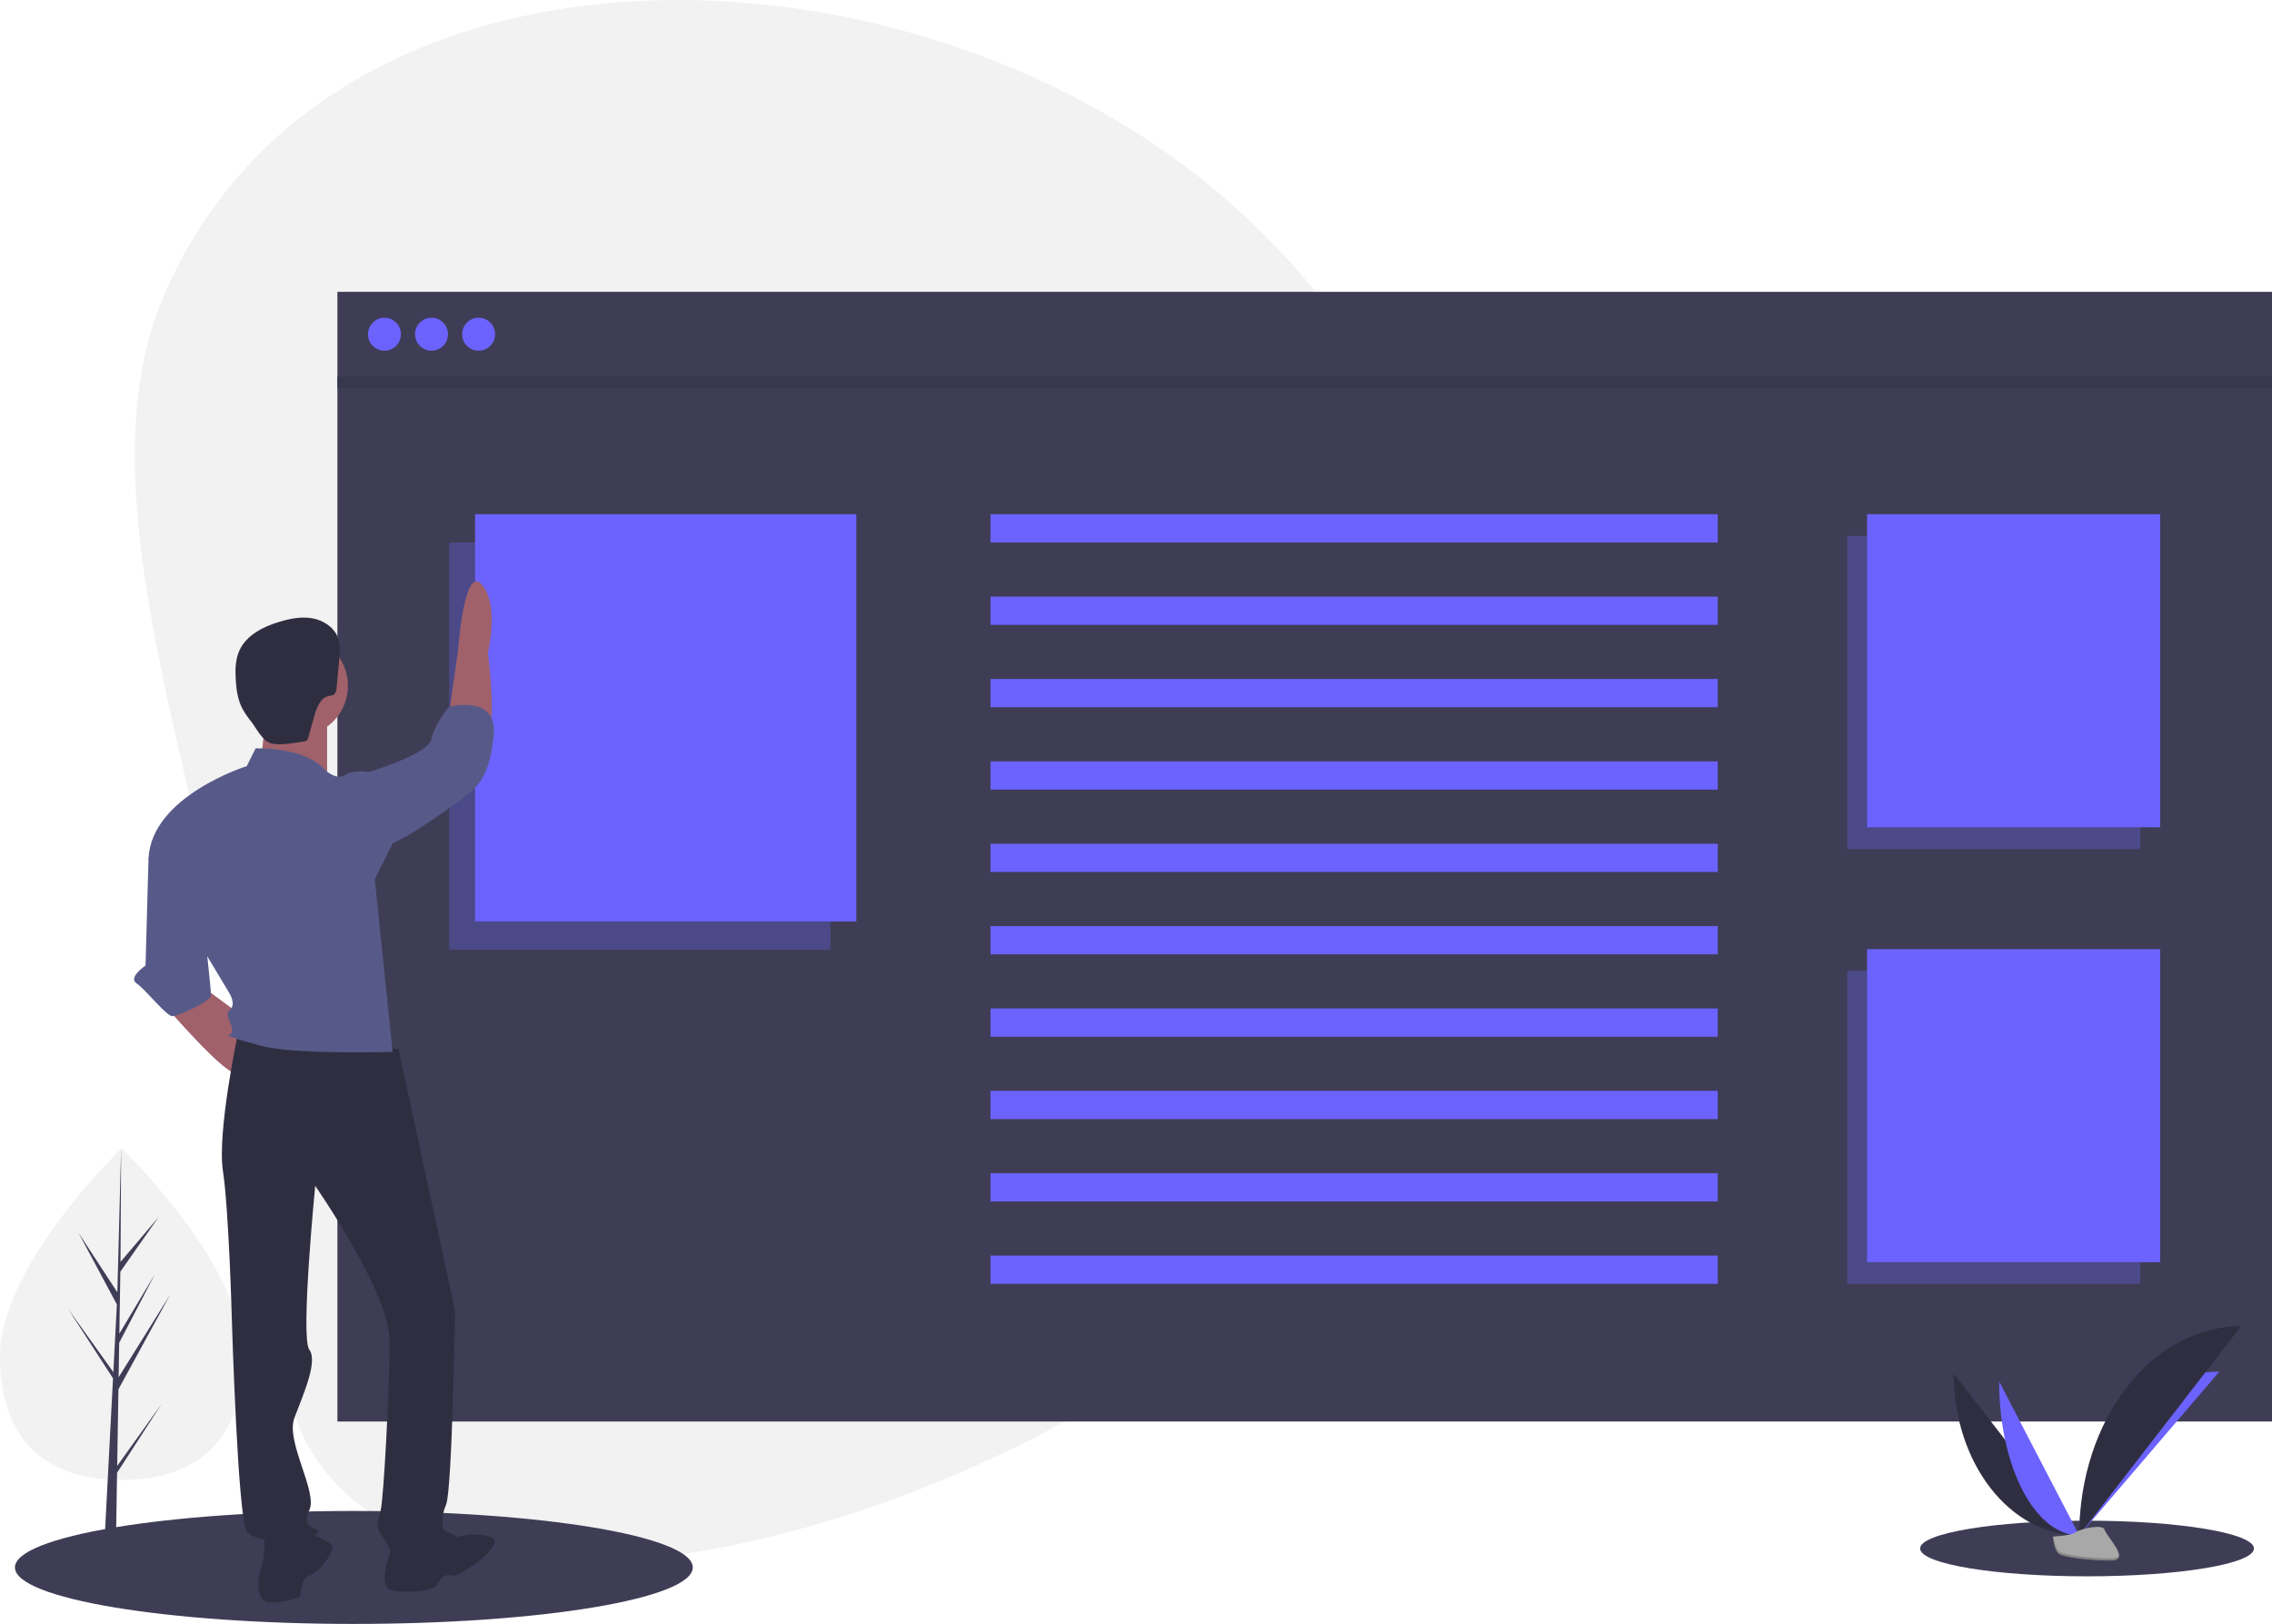
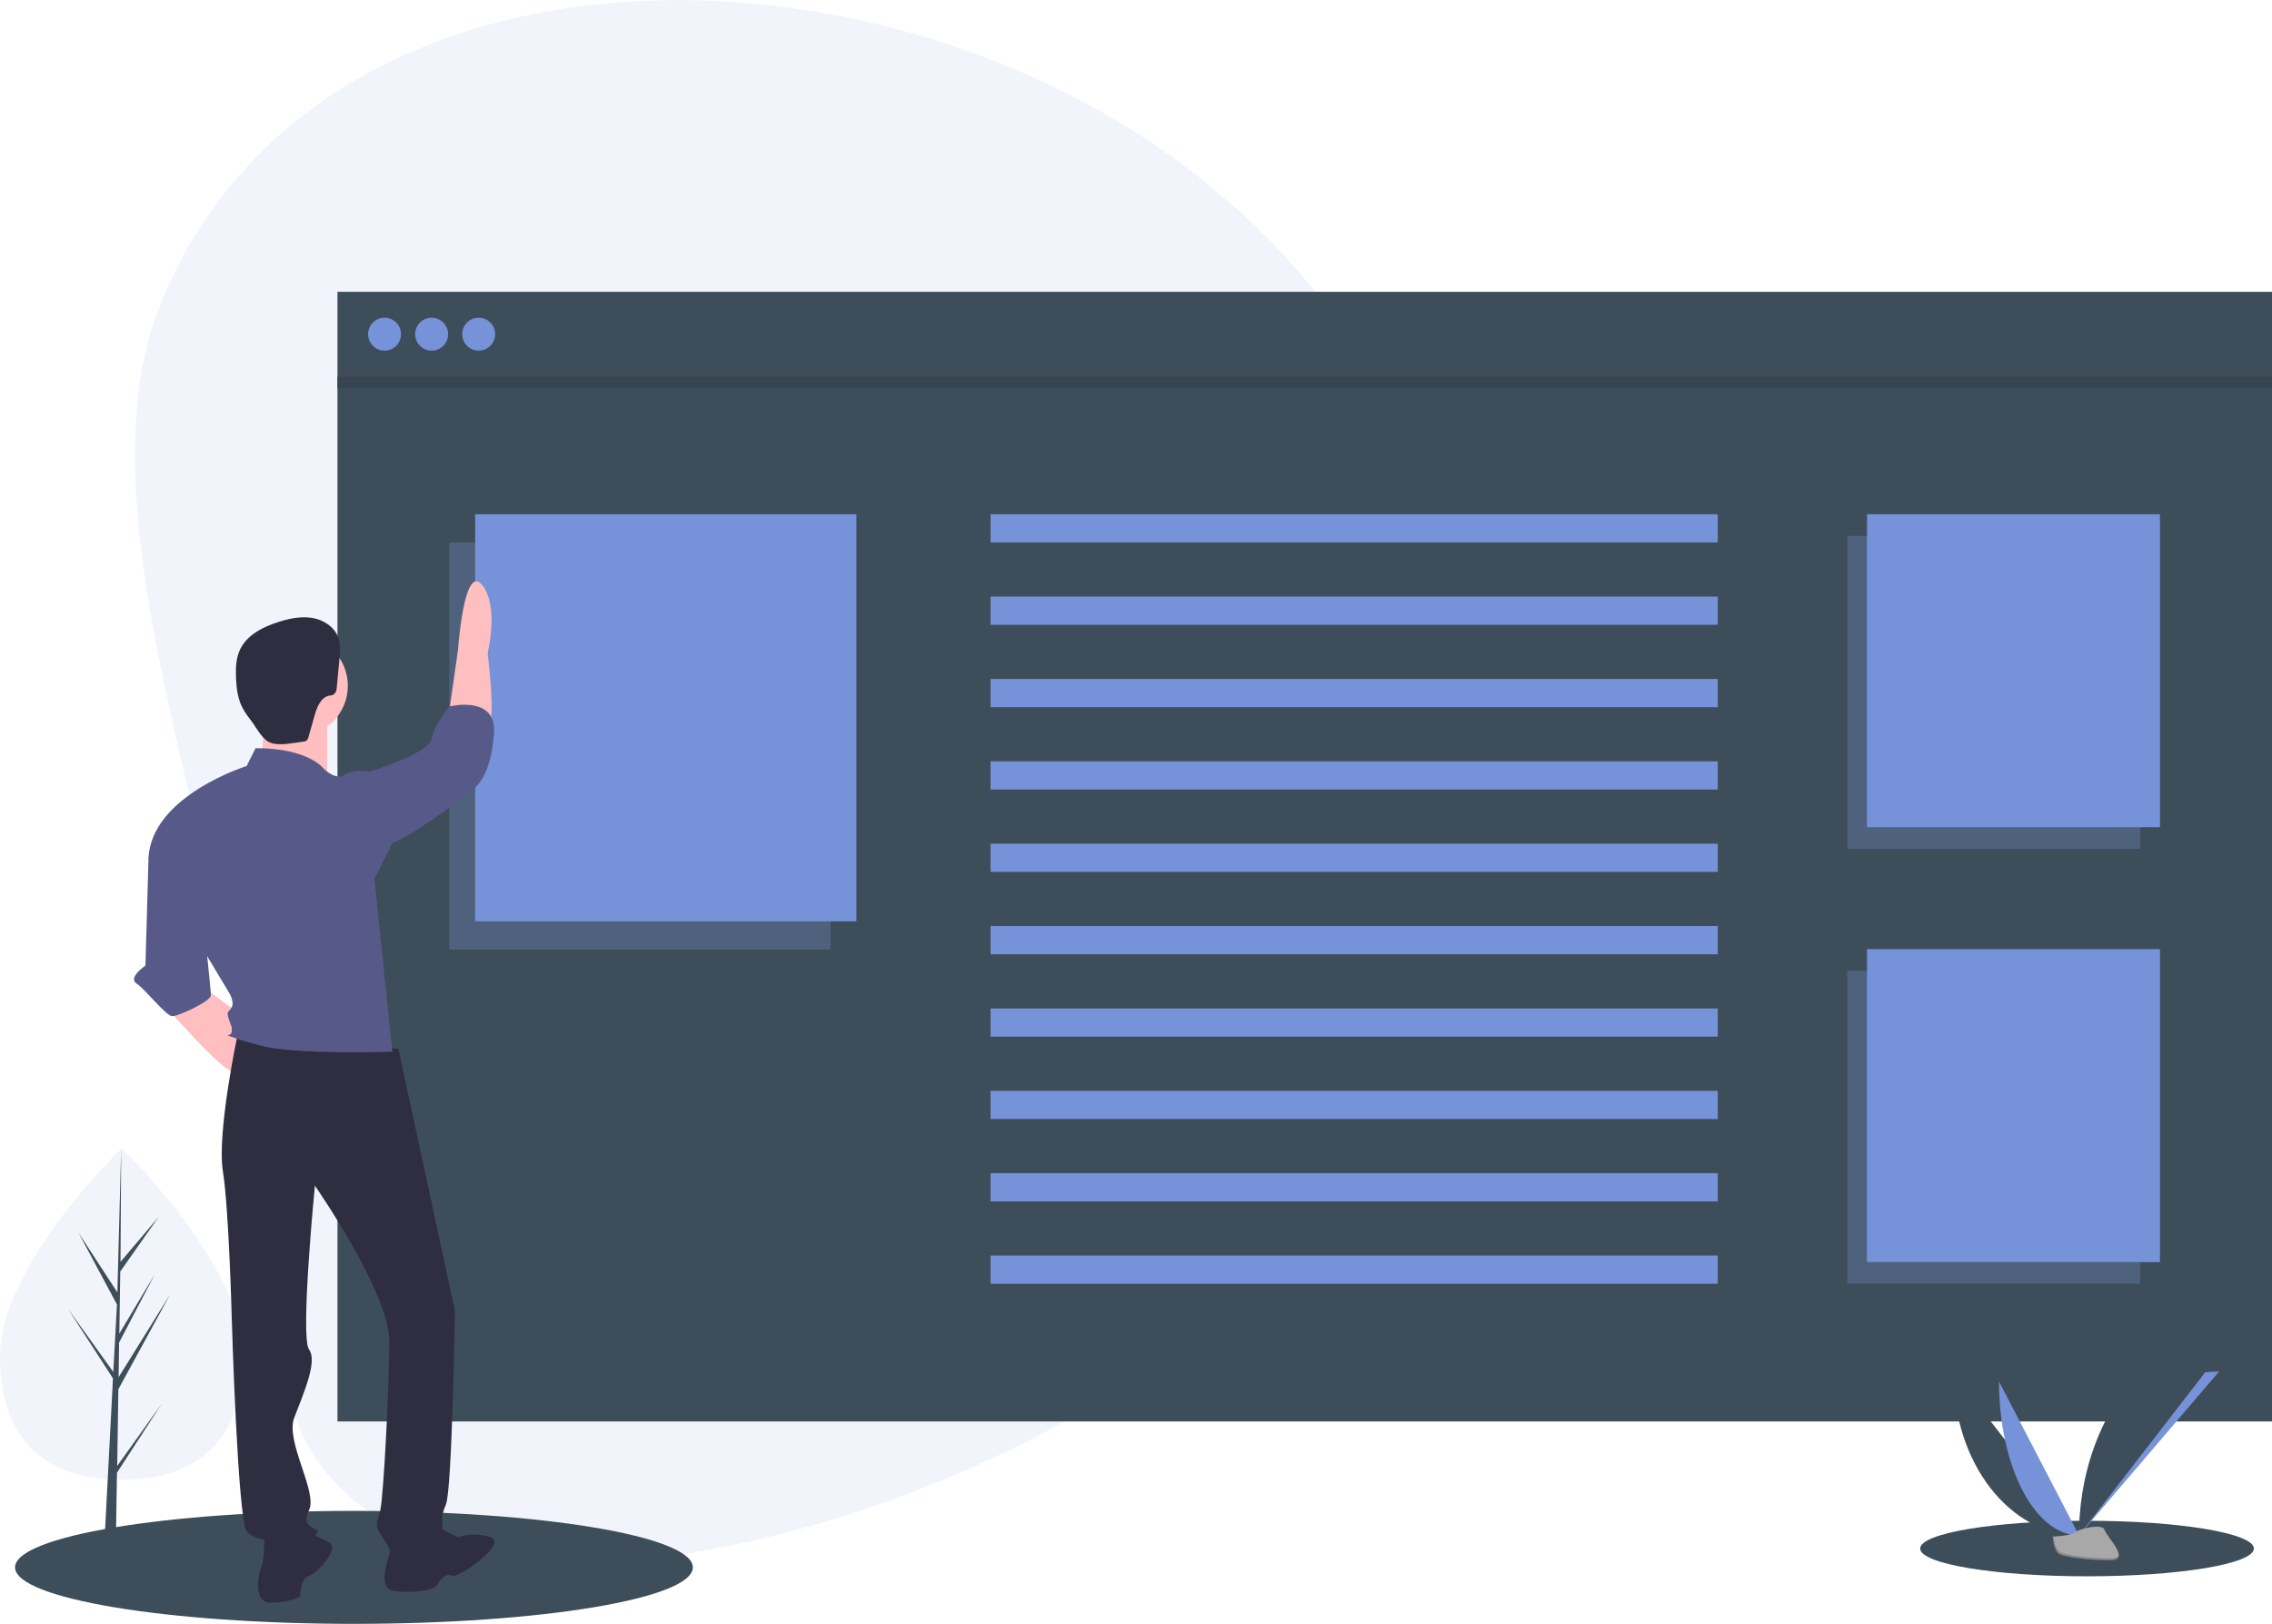
- <svg xmlns="http://www.w3.org/2000/svg" id="fda871d6-4a4f-49fc-88be-f761f3bd5c82" data-name="Layer 1" width="965.353" height="690.003" viewBox="0 0 965.353 690.003">
-   <path d="M220.676,681.319c0,38.918-23.136,52.507-51.676,52.507s-51.676-13.589-51.676-52.507S169,592.89,169,592.89,220.676,642.401,220.676,681.319Z" transform="translate(-117.3237 -104.9986)" fill="#f2f2f2" />
-   <polygon points="49.794 622.874 50.323 590.303 72.349 550.008 50.406 585.193 50.644 570.548 65.824 541.395 50.707 566.672 50.707 566.673 51.135 540.332 67.39 517.123 51.202 536.19 51.469 487.892 49.789 551.83 49.927 549.193 33.401 523.896 49.662 554.256 48.122 583.674 48.077 582.893 29.024 556.272 48.019 585.651 47.826 589.33 47.792 589.385 47.808 589.687 43.901 664.322 49.121 664.322 49.747 625.772 68.695 596.464 49.794 622.874" fill="#3f3d56" />
-   <path d="M628.119,181.264c135.674,108.109,158.02,305.734,49.912,441.408s-437.368,223.344-441.408,49.912c-4.066-174.543-93.881-338.111-49.912-441.408C254.655,71.555,492.445,73.155,628.119,181.264Z" transform="translate(-117.3237 -104.9986)" fill="#f2f2f2" />
-   <ellipse cx="150.353" cy="666.003" rx="144" ry="24" fill="#3f3d56" />
-   <ellipse cx="886.762" cy="657.956" rx="70.914" ry="11.819" fill="#3f3d56" />
-   <rect x="143.353" y="160.003" width="822" height="444" fill="#3f3d56" />
-   <rect x="143.353" y="124.003" width="822" height="41" fill="#3f3d56" />
-   <circle cx="163.353" cy="142.003" r="7" fill="#6c63ff" />
-   <circle cx="183.353" cy="142.003" r="7" fill="#6c63ff" />
-   <circle cx="203.353" cy="142.003" r="7" fill="#6c63ff" />
-   <rect x="143.353" y="160.003" width="822" height="5" opacity="0.1" />
-   <rect x="190.853" y="230.503" width="162" height="173" fill="#6c63ff" opacity="0.3" />
-   <rect x="201.853" y="218.503" width="162" height="173" fill="#6c63ff" />
-   <rect x="784.853" y="227.728" width="124.543" height="133" fill="#6c63ff" opacity="0.3" />
-   <rect x="793.309" y="218.503" width="124.543" height="133" fill="#6c63ff" />
-   <rect x="784.853" y="412.503" width="124.543" height="133" fill="#6c63ff" opacity="0.3" />
-   <rect x="793.309" y="403.277" width="124.543" height="133" fill="#6c63ff" />
-   <rect x="420.853" y="218.503" width="309" height="12" fill="#6c63ff" />
-   <rect x="420.853" y="253.503" width="309" height="12" fill="#6c63ff" />
-   <rect x="420.853" y="288.503" width="309" height="12" fill="#6c63ff" />
-   <rect x="420.853" y="323.503" width="309" height="12" fill="#6c63ff" />
-   <rect x="420.853" y="358.503" width="309" height="12" fill="#6c63ff" />
-   <rect x="420.853" y="393.503" width="309" height="12" fill="#6c63ff" />
-   <rect x="420.853" y="428.503" width="309" height="12" fill="#6c63ff" />
-   <rect x="420.853" y="463.503" width="309" height="12" fill="#6c63ff" />
-   <rect x="420.853" y="498.503" width="309" height="12" fill="#6c63ff" />
-   <rect x="420.853" y="533.503" width="309" height="12" fill="#6c63ff" />
-   <circle cx="126.339" cy="291.382" r="21.5" fill="#a0616a" />
-   <path d="M229.751,406.498s0,22.765-3.794,25.294,30.353,5.059,30.353,5.059V407.763Z" transform="translate(-117.3237 -104.9986)" fill="#a0616a" />
-   <path d="M188.015,532.969S212.045,560.793,217.104,560.793,227.222,541.822,227.222,541.822l-24.03-17.706Z" transform="translate(-117.3237 -104.9986)" fill="#a0616a" />
-   <path d="M308.163,407.763l3.794-26.559s2.529-36.677,10.118-27.824,2.529,29.088,2.529,29.088,3.794,29.088,0,32.882S308.163,407.763,308.163,407.763Z" transform="translate(-117.3237 -104.9986)" fill="#a0616a" />
-   <path d="M286.663,550.675l-68.294-6.324s-8.853,41.735-6.324,58.177,3.794,63.236,3.794,63.236,2.529,84.736,6.324,89.794,16.441,3.794,20.235,6.324,10.118-5.059,10.118-6.324-7.588-1.265-3.794-8.853-10.118-29.088-6.324-39.206,10.118-24.029,6.324-29.088,2.529-69.559,2.529-69.559,31.618,45.53,31.618,65.765-2.529,67.03-3.794,72.089-2.529,6.324,0,10.118,5.059,7.588,3.794,8.853,22.765,0,22.765-7.588-1.265-7.588,1.265-13.912,3.794-82.206,3.794-82.206Z" transform="translate(-117.3237 -104.9986)" fill="#2f2e41" />
-   <path d="M225.957,422.939l-3.794,7.588s-40.471,12.647-41.735,39.206l34.147,56.912s2.529,3.794,1.265,6.324-2.529,1.265-1.265,5.059,1.265,2.529,1.265,5.059-3.794,1.265,0,2.529-1.265,0,12.647,3.794,55.647,2.529,55.647,2.529l-7.588-73.353L284.134,463.41l-10.118-30.353s-6.324-1.265-10.118,1.265-8.853-2.529-8.853-2.529S248.722,422.939,225.957,422.939Z" transform="translate(-117.3237 -104.9986)" fill="#575a89" />
-   <path d="M267.692,434.322l6.324-1.265s25.294-7.588,26.559-13.912,7.588-13.912,7.588-13.912,20.235-5.059,18.971,11.382-6.324,21.5-8.853,24.029S287.928,463.41,282.869,463.41,267.692,434.322,267.692,434.322Z" transform="translate(-117.3237 -104.9986)" fill="#575a89" />
-   <path d="M182.957,464.675l-2.529,5.059-1.265,45.53s-7.588,5.059-3.794,7.588,12.647,13.912,15.177,13.912,16.441-6.324,16.441-8.853-2.529-25.294-2.529-25.294Z" transform="translate(-117.3237 -104.9986)" fill="#575a89" />
-   <path d="M229.751,755.558s0,12.647-1.265,15.177-3.794,15.177,3.794,15.177a30.69,30.69,0,0,0,12.647-2.529s0-7.588,3.794-8.853,12.647-11.382,8.853-13.912-11.382-5.059-11.382-5.059Z" transform="translate(-117.3237 -104.9986)" fill="#2f2e41" />
-   <path d="M284.134,761.882s-7.588,17.706,0,18.971,17.706,0,18.971-2.529,3.794-5.059,6.324-3.794S333.457,760.617,325.869,758.088a21.897,21.897,0,0,0-13.912,0l-7.588-3.794Z" transform="translate(-117.3237 -104.9986)" fill="#2f2e41" />
-   <path d="M246.381,420.078a2.598,2.598,0,0,0,1.029-.284,2.659,2.659,0,0,0,.959-1.66l2.583-9.151c.98-3.472,2.554-7.528,6.087-8.262a5.741,5.741,0,0,0,2.131-.567,3.69,3.69,0,0,0,1.157-2.854l1.107-11.828c.299-3.198.583-6.523-.532-9.535-1.645-4.443-6.157-7.368-10.819-8.209s-9.465.1-14.003,1.459c-6.884,2.062-14.013,5.613-17.004,12.147-1.732,3.783-1.838,8.097-1.607,12.251.238,4.277.833,8.638,2.799,12.444a37.301,37.301,0,0,0,3.791,5.572c2.135,2.763,4.754,8.166,8.287,9.197C236.329,421.961,242.344,420.602,246.381,420.078Z" transform="translate(-117.3237 -104.9986)" fill="#2f2e41" />
-   <path d="M947.429,688.571c0,38.029,23.857,68.802,53.341,68.802" transform="translate(-117.3237 -104.9986)" fill="#2f2e41" />
-   <path d="M1000.769,757.373c0-38.456,26.623-69.575,59.525-69.575" transform="translate(-117.3237 -104.9986)" fill="#6c63ff" />
-   <path d="M966.755,692.019c0,36.124,15.213,65.354,34.014,65.354" transform="translate(-117.3237 -104.9986)" fill="#6c63ff" />
-   <path d="M1000.769,757.373c0-49.139,30.773-88.901,68.802-88.901" transform="translate(-117.3237 -104.9986)" fill="#2f2e41" />
-   <path d="M989.548,757.858s7.565-.233,9.844-1.856,11.636-3.562,12.202-.958,11.368,12.949,2.828,13.018-19.844-1.33-22.119-2.716S989.548,757.858,989.548,757.858Z" transform="translate(-117.3237 -104.9986)" fill="#a8a8a8" />
-   <path d="M1014.574,767.155c-8.54.069-19.844-1.33-22.119-2.716-1.733-1.056-2.423-4.843-2.654-6.59-.16.007-.253.01-.253.01s.479,6.101,2.755,7.487,13.579,2.785,22.119,2.716c2.465-.02,3.317-.897,3.27-2.196C1017.349,766.65,1016.409,767.14,1014.574,767.155Z" transform="translate(-117.3237 -104.9986)" opacity="0.2" />
+ <svg xmlns="http://www.w3.org/2000/svg" version="1.1" id="fda871d6-4a4f-49fc-88be-f761f3bd5c82" x="0px" y="0px" viewBox="0 0 965.4 690" style="enable-background:new 0 0 965.4 690;" xml:space="preserve">
+   <style type="text/css">
+ 	.st0{opacity:0.1;fill:#7692D8;}
+ 	.st1{fill:#3D4D59;}
+ 	.st2{opacity:0.1;fill:#7692D8;enable-background:new    ;}
+ 	.st3{fill:#7692D8;}
+ 	.st4{opacity:0.1;enable-background:new    ;}
+ 	.st5{opacity:0.3;fill:#7692D8;enable-background:new    ;}
+ 	.st6{fill:#FFBEBF;}
+ 	.st7{fill:#2F2E41;}
+ 	.st8{fill:#575A89;}
+ 	.st9{fill:#A8A8A8;}
+ 	.st10{opacity:0.2;enable-background:new    ;}
+ </style>
+   <path class="st0" d="M103.4,576.3c0,38.9-23.1,52.5-51.7,52.5S0,615.2,0,576.3s51.7-88.4,51.7-88.4S103.4,537.4,103.4,576.3z" />
+   <polygon class="st1" points="49.8,622.9 50.3,590.3 72.3,550 50.4,585.2 50.6,570.5 65.8,541.4 50.7,566.7 50.7,566.7 51.1,540.3   67.4,517.1 51.2,536.2 51.5,487.9 49.8,551.8 49.9,549.2 33.4,523.9 49.7,554.3 48.1,583.7 48.1,582.9 29,556.3 48,585.7   47.8,589.3 47.8,589.4 47.8,589.7 43.9,664.3 49.1,664.3 49.7,625.8 68.7,596.5 " />
+   <path class="st2" d="M510.8,76.3c135.7,108.1,158,305.7,49.9,441.4S123.3,741,119.3,567.6C115.2,393,25.4,229.5,69.4,126.2  C137.3-33.4,375.1-31.8,510.8,76.3z" />
+   <ellipse class="st1" cx="150.4" cy="666" rx="144" ry="24" />
+   <ellipse class="st1" cx="886.8" cy="658" rx="70.9" ry="11.8" />
+   <rect x="143.4" y="160" class="st1" width="822" height="444" />
+   <rect x="143.4" y="124" class="st1" width="822" height="41" />
+   <circle class="st3" cx="163.4" cy="142" r="7" />
+   <circle class="st3" cx="183.4" cy="142" r="7" />
+   <circle class="st3" cx="203.4" cy="142" r="7" />
+   <rect x="143.4" y="160" class="st4" width="822" height="5" />
+   <rect x="190.9" y="230.5" class="st5" width="162" height="173" />
+   <rect x="201.9" y="218.5" class="st3" width="162" height="173" />
+   <rect x="784.9" y="227.7" class="st5" width="124.5" height="133" />
+   <rect x="793.3" y="218.5" class="st3" width="124.5" height="133" />
+   <rect x="784.9" y="412.5" class="st5" width="124.5" height="133" />
+   <rect x="793.3" y="403.3" class="st3" width="124.5" height="133" />
+   <rect x="420.9" y="218.5" class="st3" width="309" height="12" />
+   <rect x="420.9" y="253.5" class="st3" width="309" height="12" />
+   <rect x="420.9" y="288.5" class="st3" width="309" height="12" />
+   <rect x="420.9" y="323.5" class="st3" width="309" height="12" />
+   <rect x="420.9" y="358.5" class="st3" width="309" height="12" />
+   <rect x="420.9" y="393.5" class="st3" width="309" height="12" />
+   <rect x="420.9" y="428.5" class="st3" width="309" height="12" />
+   <rect x="420.9" y="463.5" class="st3" width="309" height="12" />
+   <rect x="420.9" y="498.5" class="st3" width="309" height="12" />
+   <rect x="420.9" y="533.5" class="st3" width="309" height="12" />
+   <circle class="st6" cx="126.3" cy="291.4" r="21.5" />
+   <path class="st6" d="M112.4,301.5c0,0,0,22.8-3.8,25.3s30.4,5.1,30.4,5.1v-29.1L112.4,301.5z" />
+   <path class="st6" d="M70.7,428c0,0,24,27.8,29.1,27.8s10.1-19,10.1-19l-24-17.7L70.7,428z" />
+   <path class="st6" d="M190.8,302.8l3.8-26.6c0,0,2.5-36.7,10.1-27.8c7.6,8.9,2.5,29.1,2.5,29.1s3.8,29.1,0,32.9  S190.8,302.8,190.8,302.8z" />
+   <path class="st7" d="M169.3,445.7l-68.3-6.3c0,0-8.9,41.7-6.3,58.2s3.8,63.2,3.8,63.2s2.5,84.7,6.3,89.8s16.4,3.8,20.2,6.3  c3.8,2.5,10.1-5.1,10.1-6.3s-7.6-1.3-3.8-8.9c3.8-7.6-10.1-29.1-6.3-39.2c3.8-10.1,10.1-24,6.3-29.1s2.5-69.6,2.5-69.6  s31.6,45.5,31.6,65.8s-2.5,67-3.8,72.1s-2.5,6.3,0,10.1s5.1,7.6,3.8,8.9s22.8,0,22.8-7.6s-1.3-7.6,1.3-13.9s3.8-82.2,3.8-82.2  L169.3,445.7z" />
+   <path class="st8" d="M108.6,317.9l-3.8,7.6c0,0-40.5,12.6-41.7,39.2l34.1,56.9c0,0,2.5,3.8,1.3,6.3s-2.5,1.3-1.3,5.1  s1.3,2.5,1.3,5.1s-3.8,1.3,0,2.5s-1.3,0,12.6,3.8s55.6,2.5,55.6,2.5l-7.6-73.4l7.6-15.2l-10.1-30.4c0,0-6.3-1.3-10.1,1.3  s-8.9-2.5-8.9-2.5S131.4,317.9,108.6,317.9z" />
+   <path class="st8" d="M150.4,329.3l6.3-1.3c0,0,25.3-7.6,26.6-13.9s7.6-13.9,7.6-13.9s20.2-5.1,19,11.4s-6.3,21.5-8.9,24  s-30.4,22.8-35.4,22.8S150.4,329.3,150.4,329.3z" />
+   <path class="st8" d="M65.6,359.7l-2.5,5.1l-1.3,45.5c0,0-7.6,5.1-3.8,7.6s12.6,13.9,15.2,13.9s16.4-6.3,16.4-8.9s-2.5-25.3-2.5-25.3  L65.6,359.7z" />
+   <path class="st7" d="M112.4,650.6c0,0,0,12.6-1.3,15.2s-3.8,15.2,3.8,15.2c4.3,0.1,8.7-0.8,12.6-2.5c0,0,0-7.6,3.8-8.9  c3.8-1.3,12.6-11.4,8.9-13.9s-11.4-5.1-11.4-5.1H112.4z" />
+   <path class="st7" d="M166.8,656.9c0,0-7.6,17.7,0,19s17.7,0,19-2.5s3.8-5.1,6.3-3.8s24-13.9,16.4-16.4c-4.5-1.5-9.4-1.5-13.9,0  l-7.6-3.8L166.8,656.9z" />
+   <path class="st7" d="M129.1,315.1c0.4,0,0.7-0.1,1-0.3c0.5-0.4,0.9-1,1-1.7l2.6-9.2c1-3.5,2.6-7.5,6.1-8.3c0.7,0,1.5-0.2,2.1-0.6  c0.8-0.7,1.2-1.8,1.2-2.9l1.1-11.8c0.3-3.2,0.6-6.5-0.5-9.5c-1.6-4.4-6.2-7.4-10.8-8.2c-4.7-0.8-9.5,0.1-14,1.5  c-6.9,2.1-14,5.6-17,12.1c-1.7,3.8-1.8,8.1-1.6,12.3c0.2,4.3,0.8,8.6,2.8,12.4c1.1,2,2.4,3.8,3.8,5.6c2.1,2.8,4.8,8.2,8.3,9.2  C119,317,125,315.6,129.1,315.1z" />
+   <path class="st1" d="M830.1,583.6c0,38,23.9,68.8,53.3,68.8" />
+   <path class="st3" d="M883.4,652.4c0-38.5,26.6-69.6,59.5-69.6" />
+   <path class="st3" d="M849.4,587c0,36.1,15.2,65.4,34,65.4" />
+   <path class="st1" d="M883.4,652.4c0-49.1,30.8-88.9,68.8-88.9" />
+   <path class="st9" d="M872.2,652.9c0,0,7.6-0.2,9.8-1.9s11.6-3.6,12.2-1s11.4,12.9,2.8,13s-19.8-1.3-22.1-2.7  S872.2,652.9,872.2,652.9z" />
+   <path class="st10" d="M897.3,662.2c-8.5,0.1-19.8-1.3-22.1-2.7c-1.7-1.1-2.4-4.8-2.7-6.6c-0.2,0-0.3,0-0.3,0s0.5,6.1,2.8,7.5  s13.6,2.8,22.1,2.7c2.5,0,3.3-0.9,3.3-2.2C900,661.7,899.1,662.1,897.3,662.2z" />
</svg>
